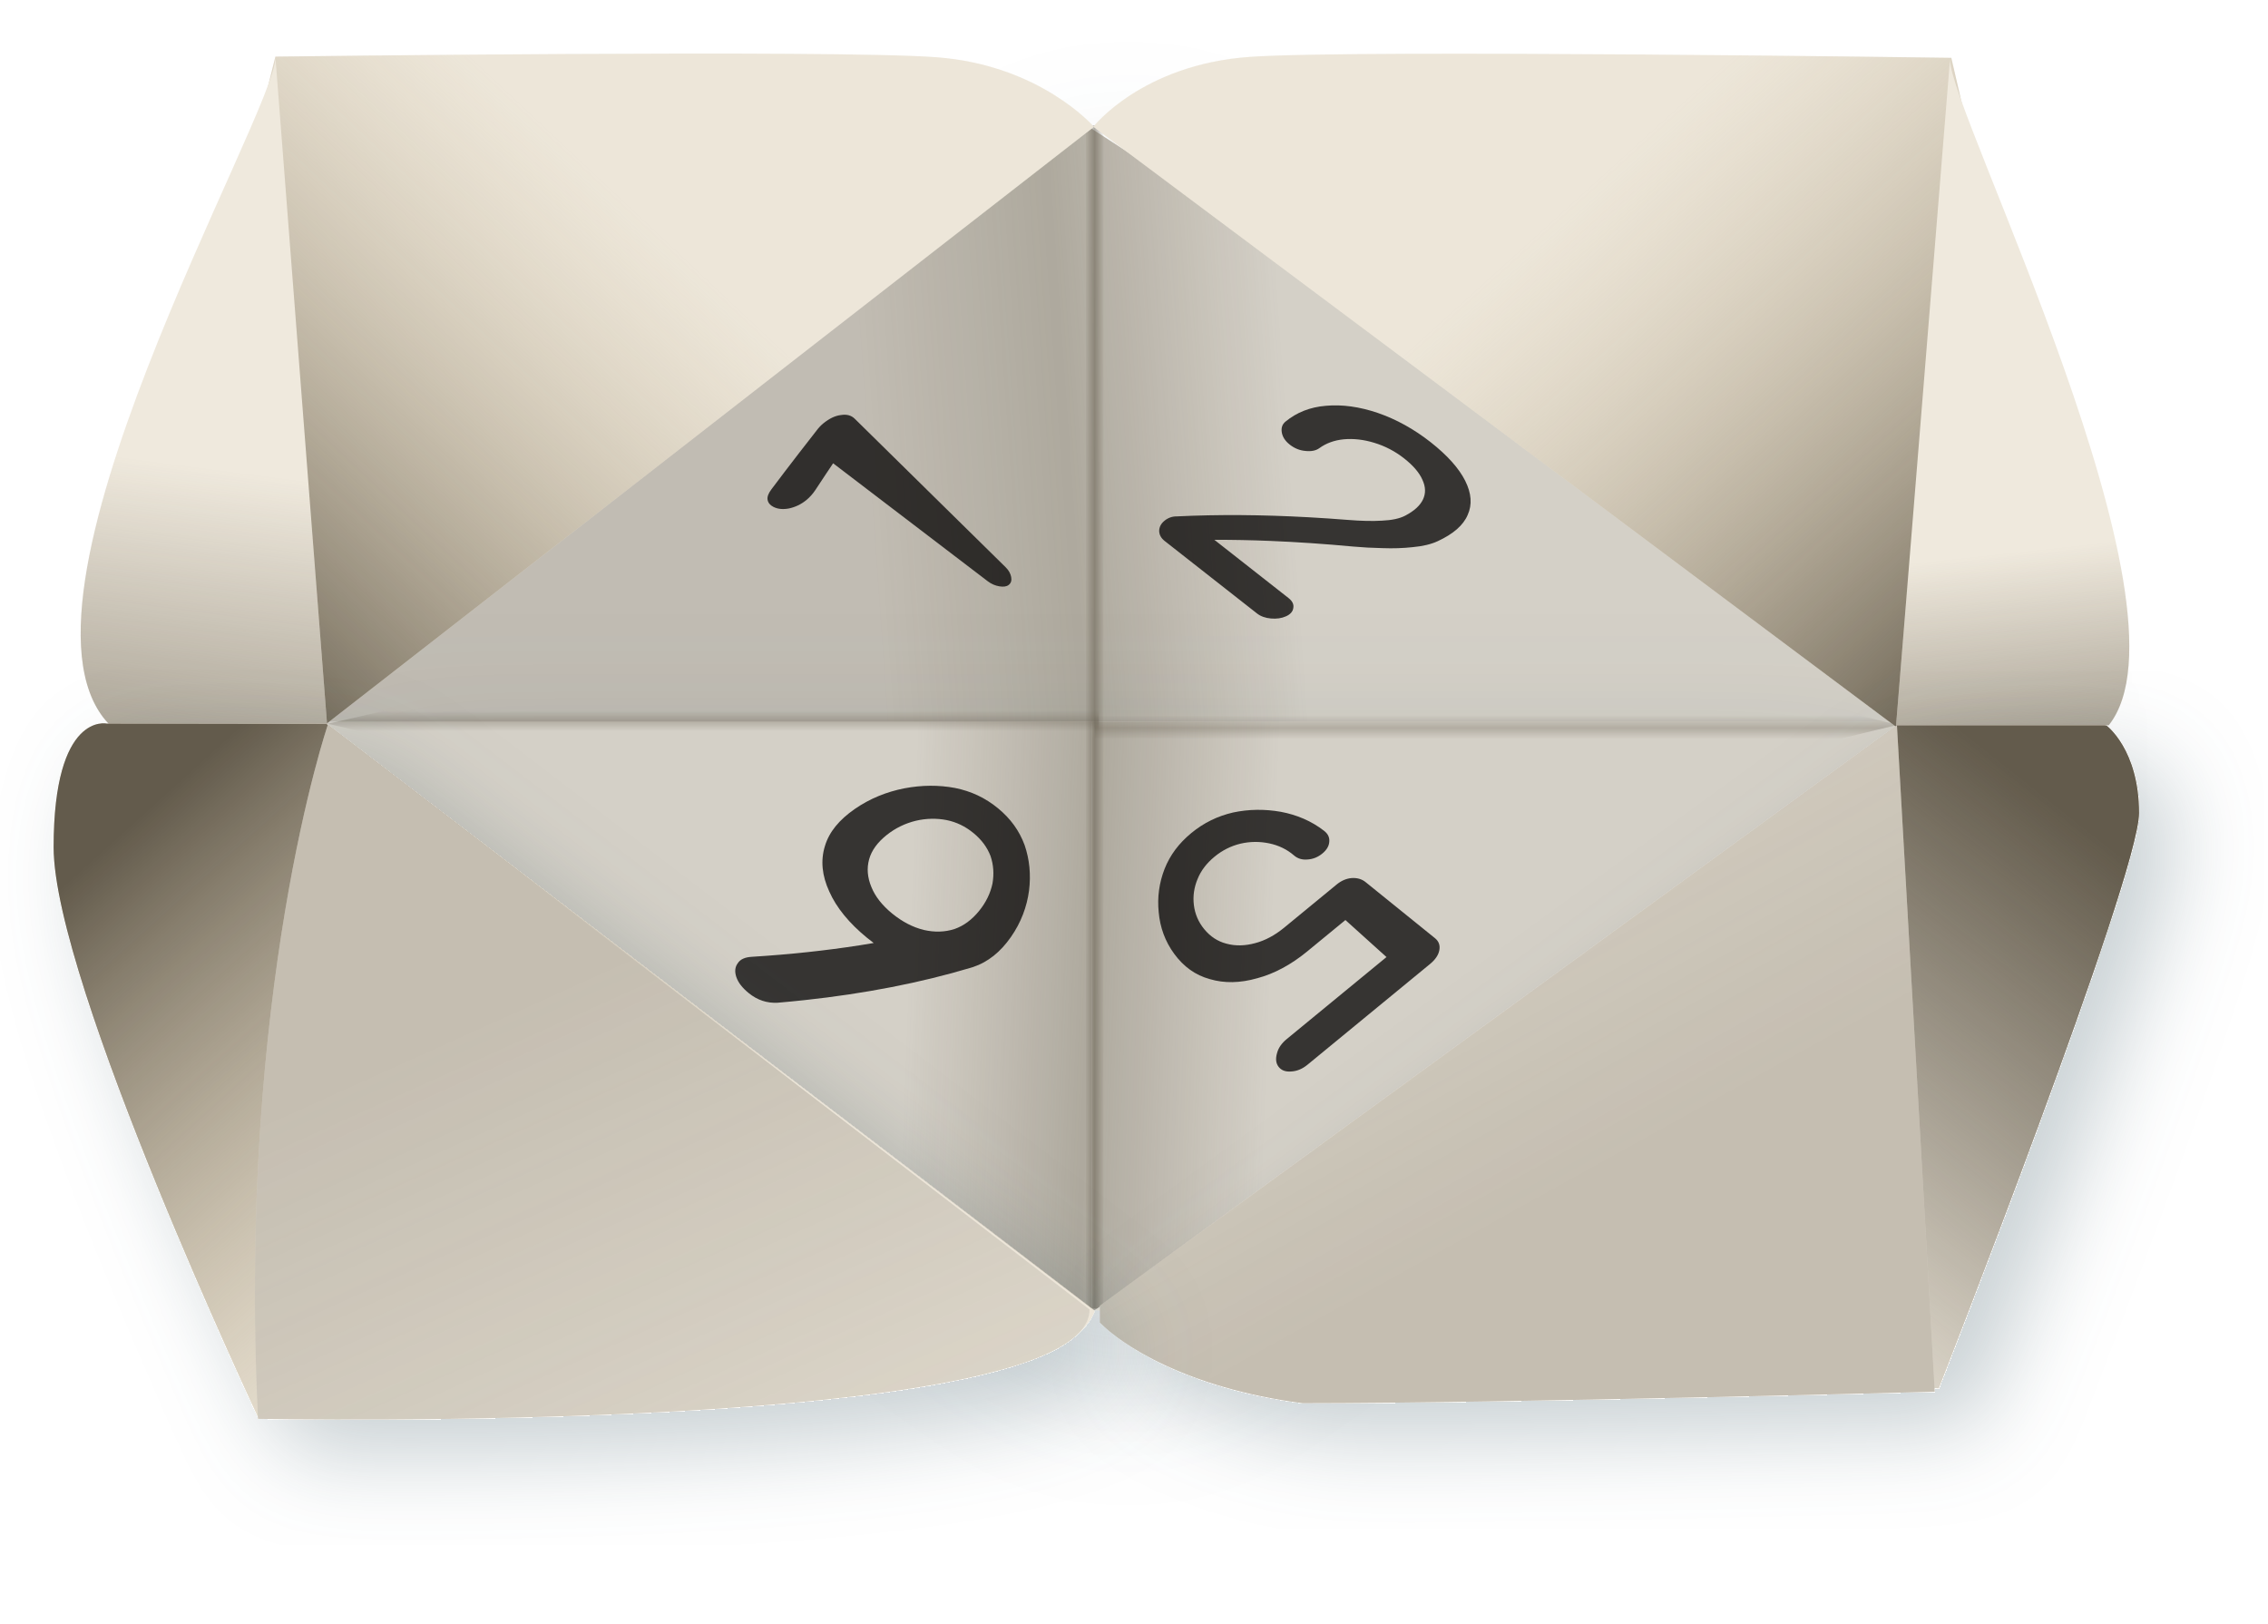
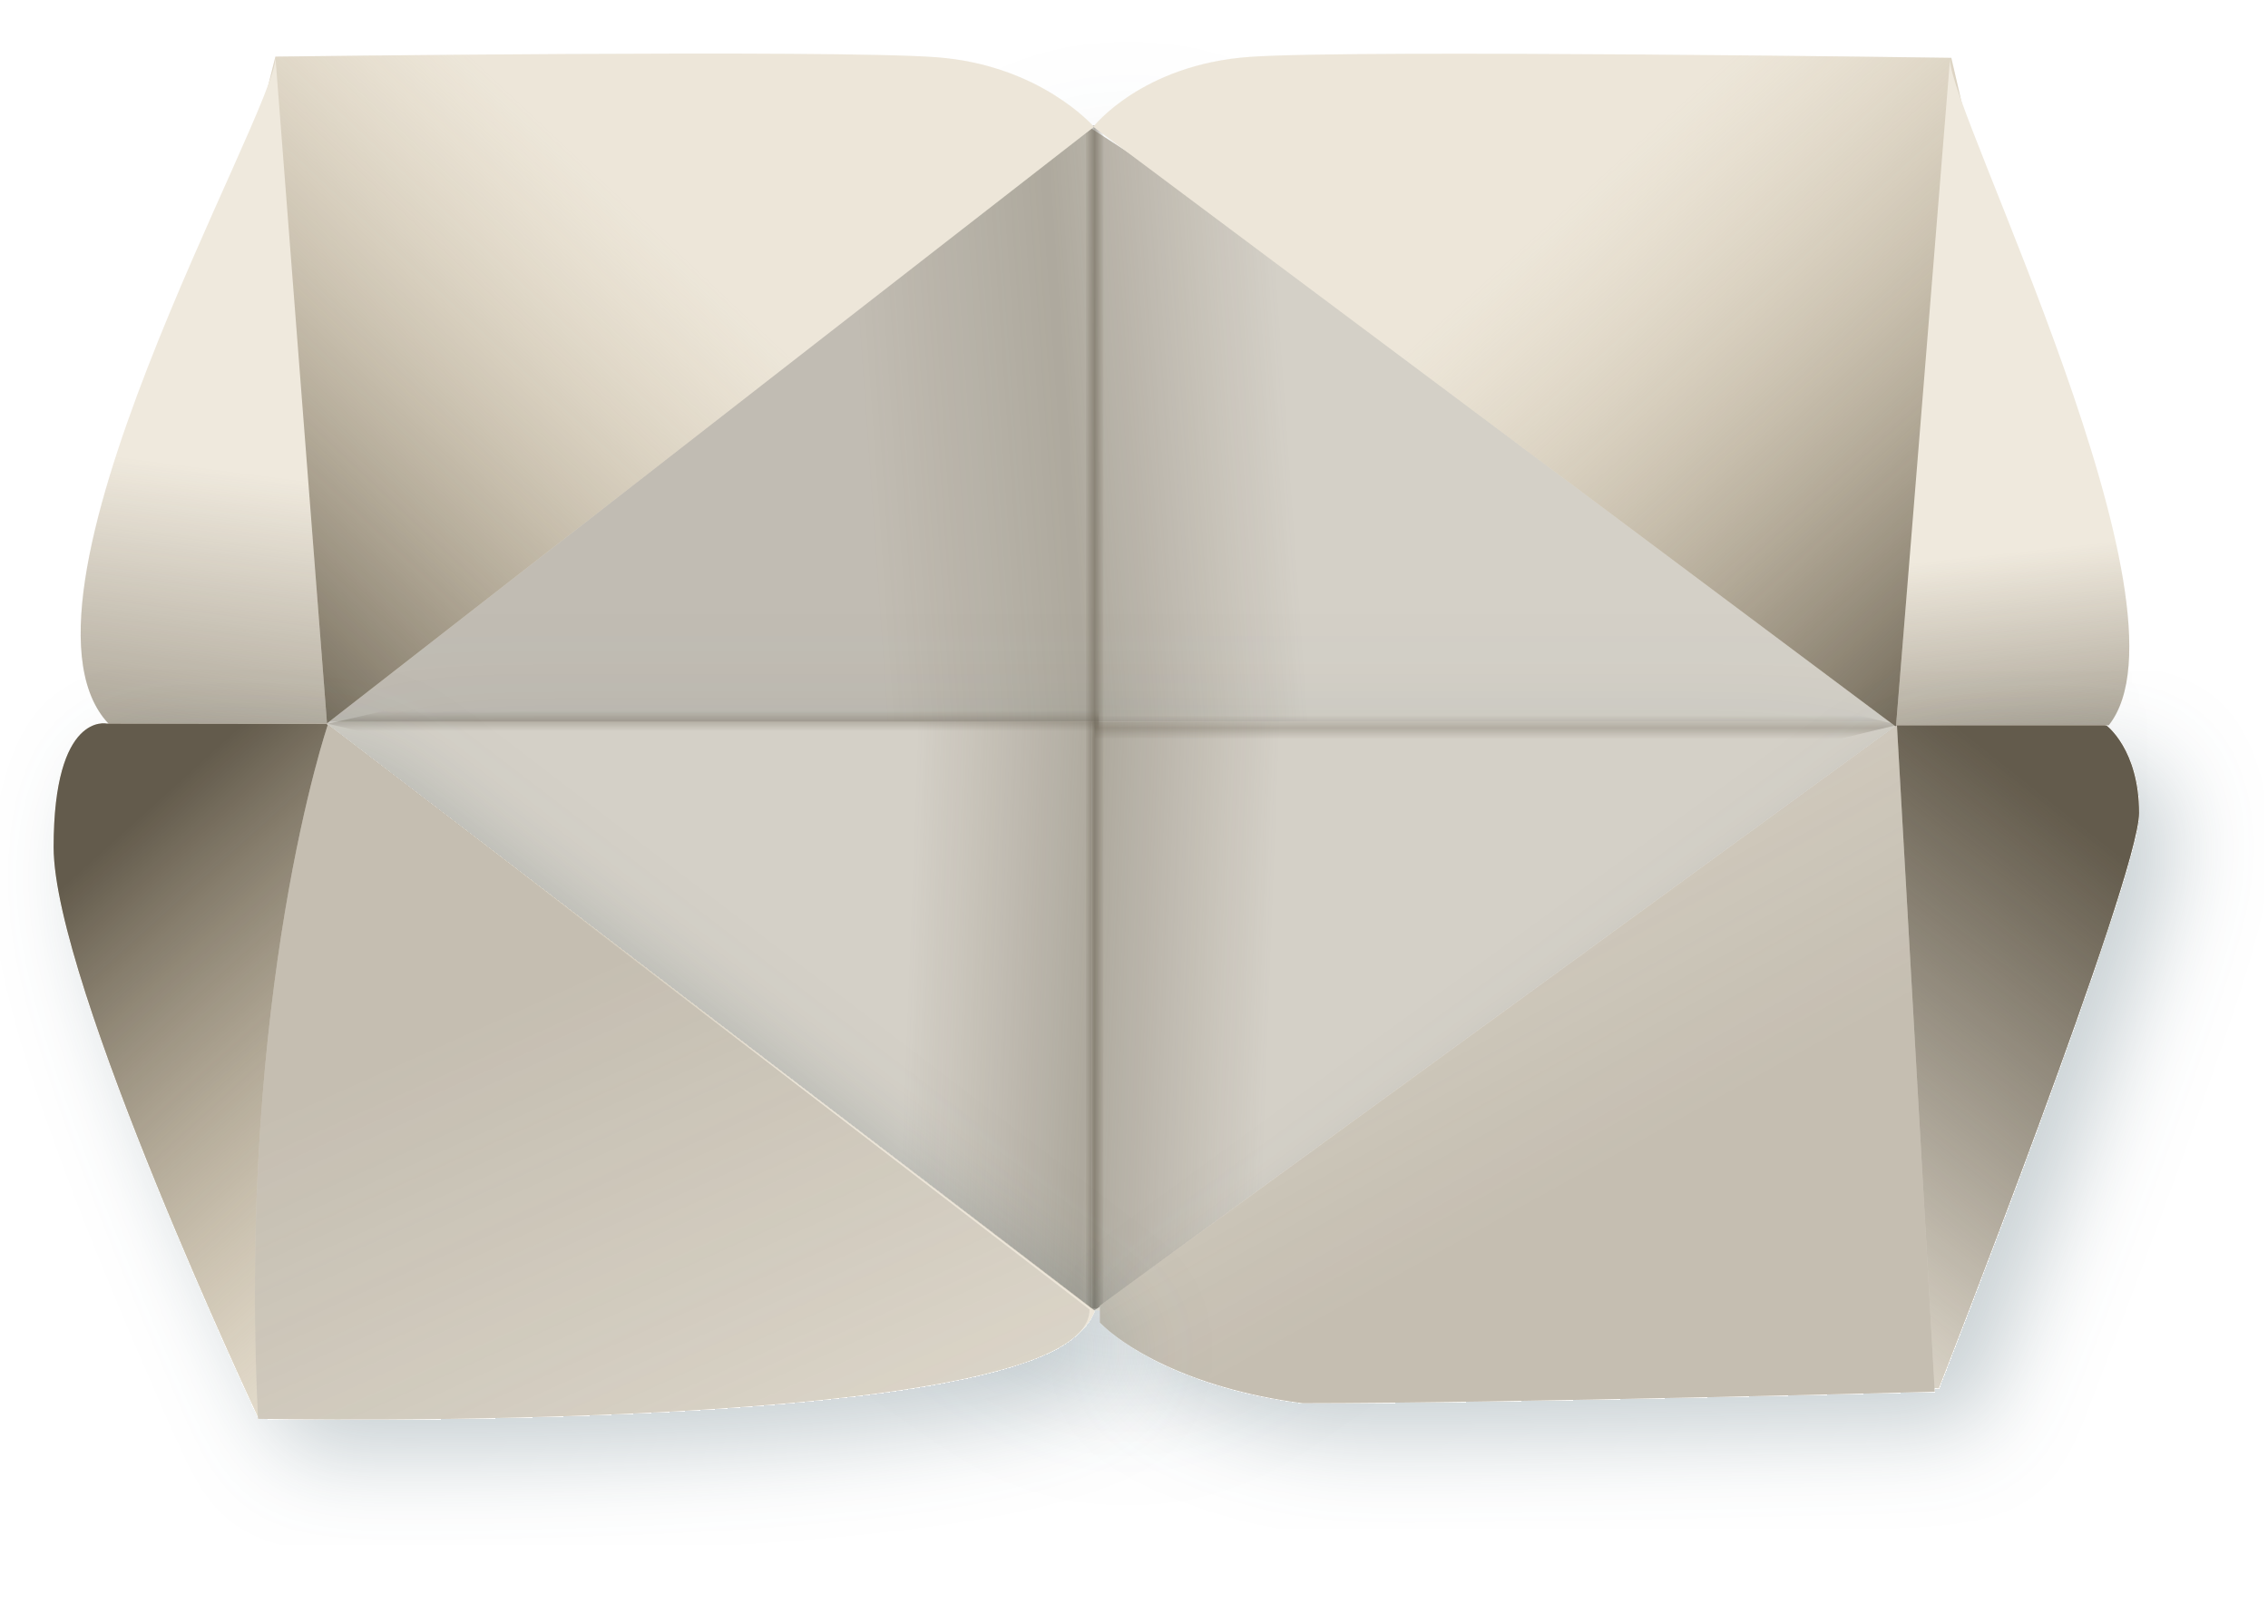
<svg xmlns="http://www.w3.org/2000/svg" width="292" height="209" viewBox="0 0 292 209" fill="none">
  <g id="v34-paper">
    <g id="folded paper">
      <g id="Inside Paper" filter="url(#filter0_d_118_2448)">
        <path d="M27.853 93.228L143.719 93.227L258.828 93.227L140.532 16.558L27.853 93.228Z" fill="#FAF7F0" />
        <path d="M27.853 93.228L143.719 93.227L258.828 93.227L140.532 16.558L27.853 93.228Z" fill="url(#paint0_linear_118_2448)" fill-opacity="0.5" />
      </g>
      <g id="Subtract" filter="url(#filter1_d_118_2448)">
        <path d="M140.53 92.905L249.819 92.907L140.53 168.962V92.905Z" fill="#FAF7F0" />
        <path d="M140.53 92.905L249.819 92.907L140.53 168.962V92.905Z" fill="url(#paint1_linear_118_2448)" fill-opacity="0.5" />
        <path d="M31.357 92.906L140.53 92.905V168.962L31.357 92.906Z" fill="#FAF7F0" />
        <path d="M31.357 92.906L140.53 92.905V168.962L31.357 92.906Z" fill="url(#paint2_linear_118_2448)" fill-opacity="0.5" />
      </g>
      <g id="inside folds">
        <path id="Vector 1" d="M42.205 93.177L141.211 70.45L141.762 116.317L42.205 93.177Z" fill="url(#paint3_linear_118_2448)" fill-opacity="0.3" />
        <path id="Vector 2" d="M244.341 93.309L140.285 68.375L141.54 118.214L244.341 93.309Z" fill="url(#paint4_linear_118_2448)" fill-opacity="0.3" />
-       </g>
-       <g id="Horizontal Flap Numbers">
-         <path id="2-warp" d="M149.951 69.647C149.48 69.277 149.246 68.84 149.241 68.329C149.257 67.834 149.482 67.403 149.925 67.04C150.388 66.66 150.922 66.471 151.536 66.479C156.808 66.222 162.455 66.259 168.479 66.591C170.143 66.683 171.837 66.797 173.559 66.934C175.238 67.069 176.706 67.106 177.941 67.028C179.203 66.971 180.206 66.761 180.927 66.38C182.061 65.783 182.825 65.098 183.201 64.312C183.577 63.525 183.556 62.681 183.138 61.778C182.748 60.868 181.958 59.943 180.787 59.02C180.78 59.014 180.772 59.008 180.764 59.002C179.611 58.097 178.324 57.425 176.927 57.004C175.584 56.591 174.273 56.442 172.998 56.556C171.774 56.677 170.737 57.062 169.863 57.695C169.415 58.02 168.81 58.136 168.057 58.052C167.331 57.989 166.667 57.721 166.055 57.241C165.471 56.782 165.132 56.263 165.03 55.676C164.929 55.09 165.085 54.62 165.506 54.275C166.938 53.101 168.657 52.405 170.727 52.239C172.818 52.054 175.04 52.362 177.391 53.16C179.772 53.981 182.052 55.247 184.168 56.907C184.176 56.914 184.184 56.92 184.191 56.926C186.325 58.604 187.826 60.272 188.637 61.886C189.452 63.506 189.559 64.976 188.958 66.296C188.388 67.64 187.088 68.749 185.113 69.666C184.248 70.069 183.17 70.321 181.898 70.438C180.652 70.575 179.348 70.617 177.992 70.566C176.664 70.538 175.417 70.472 174.247 70.365C170.543 70.019 166.971 69.776 163.529 69.636C161.068 69.536 158.673 69.489 156.346 69.495C157.431 70.347 158.517 71.199 159.602 72.051C161.7 73.698 163.798 75.345 165.895 76.991C166.395 77.384 166.603 77.817 166.508 78.284C166.442 78.738 166.131 79.086 165.587 79.335C165.015 79.596 164.36 79.69 163.631 79.624C162.901 79.559 162.305 79.345 161.835 78.975C159.86 77.425 157.884 75.874 155.909 74.324C153.923 72.765 151.937 71.206 149.951 69.647Z" fill="#020101" fill-opacity="0.75" />
-         <path id="5-warp" d="M153.389 107.237C154.99 105.922 156.76 105.06 158.767 104.597C160.771 104.172 162.817 104.144 164.907 104.512C166.971 104.901 168.847 105.696 170.467 106.953C170.962 107.337 171.19 107.797 171.143 108.339C171.119 108.898 170.818 109.415 170.249 109.883C169.68 110.351 169.038 110.609 168.331 110.65C167.644 110.711 167.071 110.535 166.603 110.129C165.687 109.336 164.605 108.823 163.382 108.569C162.158 108.317 160.94 108.33 159.727 108.608C158.489 108.906 157.379 109.459 156.371 110.288C156.365 110.292 156.359 110.297 156.354 110.302C155.331 111.146 154.617 112.093 154.185 113.163C153.727 114.258 153.569 115.377 153.709 116.52C153.85 117.663 154.288 118.705 155.048 119.626C155.826 120.569 156.769 121.196 157.902 121.487C159.053 121.8 160.283 121.777 161.594 121.419C162.87 121.085 164.112 120.423 165.298 119.453C165.304 119.448 165.311 119.442 165.318 119.437C167.578 117.579 169.837 115.722 172.098 113.864C172.693 113.375 173.331 113.102 174.019 113.04C174.729 112.996 175.33 113.167 175.815 113.559C178.793 115.965 181.771 118.372 184.749 120.778C185.234 121.17 185.426 121.677 185.315 122.307C185.206 122.937 184.801 123.539 184.109 124.108C181.472 126.276 178.836 128.442 176.199 130.609C173.579 132.763 170.958 134.917 168.337 137.071C167.676 137.615 166.97 137.907 166.227 137.942C165.502 137.999 164.965 137.794 164.61 137.33C164.272 136.889 164.207 136.313 164.407 135.609C164.577 134.93 164.992 134.32 165.657 133.773C168.177 131.702 170.698 129.63 173.218 127.558C174.982 126.109 176.744 124.66 178.508 123.211C176.745 121.621 174.982 120.032 173.219 118.444C171.58 119.791 169.939 121.139 168.299 122.487C168.293 122.493 168.285 122.499 168.279 122.504C166.22 124.192 164.062 125.354 161.871 125.937C159.661 126.567 157.625 126.605 155.763 126.05C153.889 125.54 152.386 124.439 151.183 122.803C149.998 121.189 149.354 119.381 149.18 117.438C148.985 115.513 149.239 113.65 149.941 111.851C150.637 110.097 151.759 108.582 153.372 107.251C153.378 107.246 153.383 107.242 153.389 107.237Z" fill="#020101" fill-opacity="0.75" />
-         <path id="6-warp" d="M128.485 104.052C128.491 104.057 128.497 104.062 128.503 104.067C130.133 105.412 131.24 106.963 131.918 108.8C132.551 110.647 132.741 112.599 132.487 114.655C132.209 116.736 131.464 118.753 130.156 120.628C128.828 122.531 127.229 123.848 125.262 124.503C123.28 125.187 121.105 125.204 118.74 124.553C116.334 123.906 113.939 122.613 111.656 120.754C111.648 120.747 111.639 120.74 111.631 120.733C109.339 118.863 107.686 116.851 106.77 114.776C105.824 112.721 105.635 110.77 106.206 108.925C106.746 107.098 108.056 105.534 110.038 104.157C111.992 102.801 114.157 101.936 116.433 101.488C118.685 101.062 120.862 101.047 122.96 101.442C125.035 101.86 126.846 102.705 128.485 104.052ZM125.33 107.244C125.324 107.239 125.317 107.234 125.311 107.229C124.268 106.378 123.14 105.837 121.893 105.58C120.587 105.324 119.262 105.351 117.916 105.662C116.546 105.996 115.275 106.604 114.139 107.514C112.976 108.447 112.218 109.475 111.898 110.626C111.579 111.777 111.677 112.969 112.194 114.204C112.676 115.406 113.572 116.545 114.847 117.592C114.856 117.599 114.863 117.605 114.871 117.611C116.16 118.664 117.528 119.377 118.943 119.721C120.327 120.04 121.639 120.003 122.879 119.606C124.089 119.187 125.137 118.4 126.055 117.271C126.953 116.169 127.517 114.985 127.78 113.747C127.995 112.512 127.912 111.331 127.53 110.206C127.099 109.082 126.378 108.104 125.33 107.244ZM124.977 124.589C118.52 126.521 111.387 127.911 103.576 128.756C102.438 128.879 101.286 128.99 100.119 129.091C98.746 129.167 97.494 128.746 96.395 127.85C95.57 127.179 95.036 126.487 94.8 125.783C94.564 125.078 94.628 124.489 94.983 124.01C95.301 123.5 95.909 123.228 96.793 123.178C101.67 122.875 106.308 122.38 110.707 121.693C111.493 121.57 112.27 121.441 113.04 121.307C117.2 122.547 121.179 123.64 124.977 124.589Z" fill="#020101" fill-opacity="0.75" />
-         <path id="1-warp" d="M129.869 75.301C129.596 75.516 129.202 75.572 128.67 75.484C128.139 75.396 127.636 75.185 127.179 74.836C120.541 69.772 113.902 64.708 107.264 59.644C106.971 60.076 106.683 60.505 106.399 60.931C105.915 61.657 105.442 62.372 104.981 63.078C104.635 63.597 104.243 64.034 103.794 64.396C103.137 64.927 102.41 65.275 101.6 65.453C100.82 65.605 100.138 65.543 99.569 65.252C99.156 65.04 98.906 64.746 98.829 64.365C98.752 63.984 98.914 63.528 99.317 62.997C100.444 61.496 101.615 59.959 102.829 58.386C103.587 57.403 104.362 56.405 105.155 55.395C105.283 55.222 105.421 55.058 105.571 54.903C105.72 54.748 105.864 54.615 105.999 54.505C106.782 53.87 107.545 53.508 108.274 53.432C109.018 53.309 109.602 53.471 110.041 53.904C116.519 60.278 122.996 66.652 129.474 73.026C129.875 73.421 130.107 73.847 130.189 74.29C130.27 74.733 130.169 75.066 129.869 75.301Z" fill="#020101" fill-opacity="0.75" />
      </g>
      <mask id="mask0_118_2448" style="mask-type:alpha" maskUnits="userSpaceOnUse" x="30" y="96" width="220" height="113">
        <g id="Paper Base">
          <path d="M30.956 205.471L137.132 208.326L137.312 204.6L144.927 204.6L145.138 208.326L249.455 205.471L249.455 96.354L141.306 96.358L141.315 96.388L138.841 96.393L138.834 96.358L30.955 96.353L30.955 150.062L31.073 150.067L31.038 151.258L30.955 151.259L30.956 205.471Z" fill="#FAF7F0" />
          <path d="M30.956 205.471L137.132 208.326L137.312 204.6L144.927 204.6L145.138 208.326L249.455 205.471L249.455 96.354L141.306 96.358L141.315 96.388L138.841 96.393L138.834 96.358L30.955 96.353L30.955 150.062L31.073 150.067L31.038 151.258L30.955 151.259L30.956 205.471Z" fill="url(#paint5_linear_118_2448)" fill-opacity="0.25" />
        </g>
      </mask>
      <g mask="url(#mask0_118_2448)">
</g>
    </g>
    <g id="top">
      <path id="Center Crease" d="M140.928 16.16L139.778 16.16L139.778 168.466L140.928 168.466L142.078 168.465L142.078 16.159L140.928 16.16Z" fill="url(#paint6_linear_118_2448)" fill-opacity="0.5" />
      <g id="top back">
        <g id="back left base">
          <path d="M35.456 7.288L14.019 93.154L39.587 93.412L42.066 93.154L140.847 16.33C140.847 16.33 133.992 8.382 120.586 7.369C107.181 6.356 35.456 7.288 35.456 7.288Z" fill="#EFE9DD" />
          <path d="M35.456 7.288L14.019 93.154L39.587 93.412L42.066 93.154L140.847 16.33C140.847 16.33 133.992 8.382 120.586 7.369C107.181 6.356 35.456 7.288 35.456 7.288Z" fill="url(#paint7_linear_118_2448)" />
        </g>
        <g id="back right base">
          <path d="M251.232 7.445L271.072 93.555L244.094 93.555L140.759 16.319C140.759 16.319 147.023 8.302 160.902 7.321C174.781 6.34 251.232 7.445 251.232 7.445Z" fill="#EFE9DD" />
          <path d="M251.232 7.445L271.072 93.555L244.094 93.555L140.759 16.319C140.759 16.319 147.023 8.302 160.902 7.321C174.781 6.34 251.232 7.445 251.232 7.445Z" fill="url(#paint8_linear_118_2448)" />
        </g>
        <g id="back left fold">
          <path d="M14.334 93.527L42.132 93.527L35.462 7.38C35.605 14.303 -1.544 78.295 14.334 93.527Z" fill="#EFE9DD" />
          <path d="M14.334 93.527L42.132 93.527L35.462 7.38C35.605 14.303 -1.544 78.295 14.334 93.527Z" fill="url(#paint9_linear_118_2448)" />
        </g>
        <g id="back right fold">
          <path d="M271.494 93.366L244.116 93.366L251.058 7.643C250.928 14.227 283.475 78.414 271.494 93.366Z" fill="#EFE9DD" />
          <path d="M271.494 93.366L244.116 93.366L251.058 7.643C250.928 14.227 283.475 78.414 271.494 93.366Z" fill="url(#paint10_linear_118_2448)" />
        </g>
      </g>
      <g id="bottom left" filter="url(#filter2_d_118_2448)">
        <g id="left">
          <path d="M271.197 93.391C271.197 93.391 275.403 96.465 275.404 104.668C275.405 112.871 249.62 178.745 249.62 178.745L140.988 168.678L244.287 93.391L271.197 93.391Z" fill="#EFE9DD" />
          <path d="M271.197 93.391C271.197 93.391 275.403 96.465 275.404 104.668C275.405 112.871 249.62 178.745 249.62 178.745L140.988 168.678L244.287 93.391L271.197 93.391Z" fill="url(#paint11_linear_118_2448)" />
        </g>
        <g id="Subtract_2">
          <path d="M249.096 179.174C248.905 179.179 193.799 180.651 167.718 180.651C152.565 178.684 144.271 172.997 141.605 170.258L141.605 168.103L244.227 93.37L249.096 179.174Z" fill="#EFE9DD" />
          <path d="M249.096 179.174C248.905 179.179 193.799 180.651 167.718 180.651C152.565 178.684 144.271 172.997 141.605 170.258L141.605 168.103L244.227 93.37L249.096 179.174Z" fill="url(#paint12_linear_118_2448)" fill-opacity="0.5" />
        </g>
      </g>
      <g id="bottom right" filter="url(#filter3_d_118_2448)">
        <g id="right">
          <path d="M33.318 182.658C33.318 182.658 6.895 126.525 6.9 109.06C6.905 91.595 13.745 93.153 13.745 93.153L42.03 93.197L140.942 168.749C140.942 168.749 139.329 175.626 121.805 177.433C104.28 179.241 33.318 182.658 33.318 182.658Z" fill="#EFE9DD" />
          <path d="M33.318 182.658C33.318 182.658 6.895 126.525 6.9 109.06C6.905 91.595 13.745 93.153 13.745 93.153L42.03 93.197L140.942 168.749C140.942 168.749 139.329 175.626 121.805 177.433C104.28 179.241 33.318 182.658 33.318 182.658Z" fill="url(#paint13_linear_118_2448)" />
        </g>
        <g id="Subtract_3">
          <path d="M33.218 182.658C30.535 127.436 42.205 93.321 42.213 93.296L140.276 168.584C140.276 184.81 33.403 182.662 33.218 182.658Z" fill="#EFE9DD" />
          <path d="M33.218 182.658C30.535 127.436 42.205 93.321 42.213 93.296L140.276 168.584C140.276 184.81 33.403 182.662 33.218 182.658Z" fill="url(#paint14_linear_118_2448)" fill-opacity="0.5" />
        </g>
      </g>
    </g>
  </g>
  <defs>
    <filter id="filter0_d_118_2448" x="11.753" y="2.758" width="272.375" height="118.07" filterUnits="userSpaceOnUse" color-interpolation-filters="sRGB">
      <feFlood flood-opacity="0" result="BackgroundImageFix" />
      <feColorMatrix in="SourceAlpha" type="matrix" values="0 0 0 0 0 0 0 0 0 0 0 0 0 0 0 0 0 0 127 0" result="hardAlpha" />
      <feOffset dx="4.6" dy="6.9" />
      <feGaussianBlur stdDeviation="10.35" />
      <feColorMatrix type="matrix" values="0 0 0 0 0.149 0 0 0 0 0.275 0 0 0 0 0.325 0 0 0 0.18 0" />
      <feBlend mode="normal" in2="BackgroundImageFix" result="effect1_dropShadow_118_2448" />
      <feBlend mode="normal" in="SourceGraphic" in2="effect1_dropShadow_118_2448" result="shape" />
    </filter>
    <filter id="filter1_d_118_2448" x="15.257" y="79.105" width="259.862" height="117.457" filterUnits="userSpaceOnUse" color-interpolation-filters="sRGB">
      <feFlood flood-opacity="0" result="BackgroundImageFix" />
      <feColorMatrix in="SourceAlpha" type="matrix" values="0 0 0 0 0 0 0 0 0 0 0 0 0 0 0 0 0 0 127 0" result="hardAlpha" />
      <feOffset dx="4.6" dy="6.9" />
      <feGaussianBlur stdDeviation="10.35" />
      <feColorMatrix type="matrix" values="0 0 0 0 0.149 0 0 0 0 0.275 0 0 0 0 0.325 0 0 0 0.18 0" />
      <feBlend mode="normal" in2="BackgroundImageFix" result="effect1_dropShadow_118_2448" />
      <feBlend mode="normal" in="SourceGraphic" in2="effect1_dropShadow_118_2448" result="shape" />
    </filter>
    <filter id="filter2_d_118_2448" x="134.088" y="86.47" width="157.416" height="110.281" filterUnits="userSpaceOnUse" color-interpolation-filters="sRGB">
      <feFlood flood-opacity="0" result="BackgroundImageFix" />
      <feColorMatrix in="SourceAlpha" type="matrix" values="0 0 0 0 0 0 0 0 0 0 0 0 0 0 0 0 0 0 127 0" result="hardAlpha" />
      <feOffset dx="4.6" dy="4.6" />
      <feGaussianBlur stdDeviation="5.75" />
      <feComposite in2="hardAlpha" operator="out" />
      <feColorMatrix type="matrix" values="0 0 0 0 0.149 0 0 0 0 0.275 0 0 0 0 0.325 0 0 0 0.25 0" />
      <feBlend mode="normal" in2="BackgroundImageFix" result="effect1_dropShadow_118_2448" />
      <feBlend mode="normal" in="SourceGraphic" in2="effect1_dropShadow_118_2448" result="shape" />
    </filter>
    <filter id="filter3_d_118_2448" x="1.43051e-06" y="86.218" width="157.042" height="112.636" filterUnits="userSpaceOnUse" color-interpolation-filters="sRGB">
      <feFlood flood-opacity="0" result="BackgroundImageFix" />
      <feColorMatrix in="SourceAlpha" type="matrix" values="0 0 0 0 0 0 0 0 0 0 0 0 0 0 0 0 0 0 127 0" result="hardAlpha" />
      <feOffset dx="4.6" dy="4.6" />
      <feGaussianBlur stdDeviation="5.75" />
      <feComposite in2="hardAlpha" operator="out" />
      <feColorMatrix type="matrix" values="0 0 0 0 0.149 0 0 0 0 0.275 0 0 0 0 0.325 0 0 0 0.25 0" />
      <feBlend mode="normal" in2="BackgroundImageFix" result="effect1_dropShadow_118_2448" />
      <feBlend mode="normal" in="SourceGraphic" in2="effect1_dropShadow_118_2448" result="shape" />
    </filter>
    <linearGradient id="paint0_linear_118_2448" x1="111.051" y1="57.406" x2="165.879" y2="53.524" gradientUnits="userSpaceOnUse">
      <stop stop-color="#635B4C" stop-opacity="0.75" />
      <stop offset="0.476" stop-color="#635B4C" />
      <stop offset="1" stop-color="#635B4C" stop-opacity="0.5" />
    </linearGradient>
    <linearGradient id="paint1_linear_118_2448" x1="118.926" y1="68.77" x2="165.827" y2="70.551" gradientUnits="userSpaceOnUse">
      <stop stop-color="#635B4C" stop-opacity="0.5" />
      <stop offset="0.5" stop-color="#635B4C" />
      <stop offset="1" stop-color="#635B4C" stop-opacity="0.5" />
    </linearGradient>
    <linearGradient id="paint2_linear_118_2448" x1="118.926" y1="68.77" x2="165.827" y2="70.551" gradientUnits="userSpaceOnUse">
      <stop stop-color="#635B4C" stop-opacity="0.5" />
      <stop offset="0.5" stop-color="#635B4C" />
      <stop offset="1" stop-color="#635B4C" stop-opacity="0.5" />
    </linearGradient>
    <linearGradient id="paint3_linear_118_2448" x1="91.983" y1="91.464" x2="91.983" y2="94.14" gradientUnits="userSpaceOnUse">
      <stop stop-color="#635B4C" stop-opacity="0" />
      <stop offset="0.5" stop-color="#635B4C" />
      <stop offset="1" stop-color="#635B4C" stop-opacity="0" />
    </linearGradient>
    <linearGradient id="paint4_linear_118_2448" x1="148.909" y1="95.181" x2="148.909" y2="92.054" gradientUnits="userSpaceOnUse">
      <stop stop-color="#635B4C" stop-opacity="0" />
      <stop offset="0.465" stop-color="#635B4C" />
      <stop offset="1" stop-color="#635B4C" stop-opacity="0" />
    </linearGradient>
    <linearGradient id="paint5_linear_118_2448" x1="232.375" y1="152.546" x2="216.944" y2="130.726" gradientUnits="userSpaceOnUse">
      <stop stop-color="#C9B99A" stop-opacity="0.06" />
      <stop offset="1" stop-color="#635B4C" />
    </linearGradient>
    <linearGradient id="paint6_linear_118_2448" x1="142.202" y1="92.312" x2="139.662" y2="92.312" gradientUnits="userSpaceOnUse">
      <stop stop-color="#635B4C" stop-opacity="0" />
      <stop offset="0.5" stop-color="#635B4C" />
      <stop offset="1" stop-color="#635B4C" stop-opacity="0" />
    </linearGradient>
    <linearGradient id="paint7_linear_118_2448" x1="99.28" y1="43.658" x2="42.547" y2="104.036" gradientUnits="userSpaceOnUse">
      <stop stop-color="#C9B99A" stop-opacity="0.06" />
      <stop offset="1" stop-color="#635B4C" />
    </linearGradient>
    <linearGradient id="paint8_linear_118_2448" x1="182.959" y1="43.661" x2="239.522" y2="106.141" gradientUnits="userSpaceOnUse">
      <stop stop-color="#C9B99A" stop-opacity="0.06" />
      <stop offset="1" stop-color="#635B4C" />
    </linearGradient>
    <linearGradient id="paint9_linear_118_2448" x1="56.027" y1="101.966" x2="61.158" y2="62.576" gradientUnits="userSpaceOnUse">
      <stop stop-color="#635B4C" stop-opacity="0.5" />
      <stop offset="0.947" stop-color="#635B4C" stop-opacity="0" />
    </linearGradient>
    <linearGradient id="paint10_linear_118_2448" x1="210.931" y1="101.39" x2="208.113" y2="75.151" gradientUnits="userSpaceOnUse">
      <stop stop-color="#635B4C" stop-opacity="0.5" />
      <stop offset="0.947" stop-color="#635B4C" stop-opacity="0" />
    </linearGradient>
    <linearGradient id="paint11_linear_118_2448" x1="181.058" y1="141.741" x2="231.722" y2="77.583" gradientUnits="userSpaceOnUse">
      <stop stop-color="#635B4C" stop-opacity="0" />
      <stop offset="1" stop-color="#635B4C" />
    </linearGradient>
    <linearGradient id="paint12_linear_118_2448" x1="198.071" y1="154.106" x2="165.792" y2="95.781" gradientUnits="userSpaceOnUse">
      <stop stop-color="#635B4C" stop-opacity="0.6" />
      <stop offset="1" stop-color="#635B4C" stop-opacity="0.3" />
    </linearGradient>
    <linearGradient id="paint13_linear_118_2448" x1="100.197" y1="141.937" x2="44.971" y2="80.742" gradientUnits="userSpaceOnUse">
      <stop stop-color="#C9B99A" stop-opacity="0.06" />
      <stop offset="1" stop-color="#635B4C" />
    </linearGradient>
    <linearGradient id="paint14_linear_118_2448" x1="88.736" y1="120.268" x2="116.565" y2="181.927" gradientUnits="userSpaceOnUse">
      <stop stop-color="#635B4C" stop-opacity="0.6" />
      <stop offset="1" stop-color="#635B4C" stop-opacity="0.3" />
    </linearGradient>
  </defs>
</svg>
